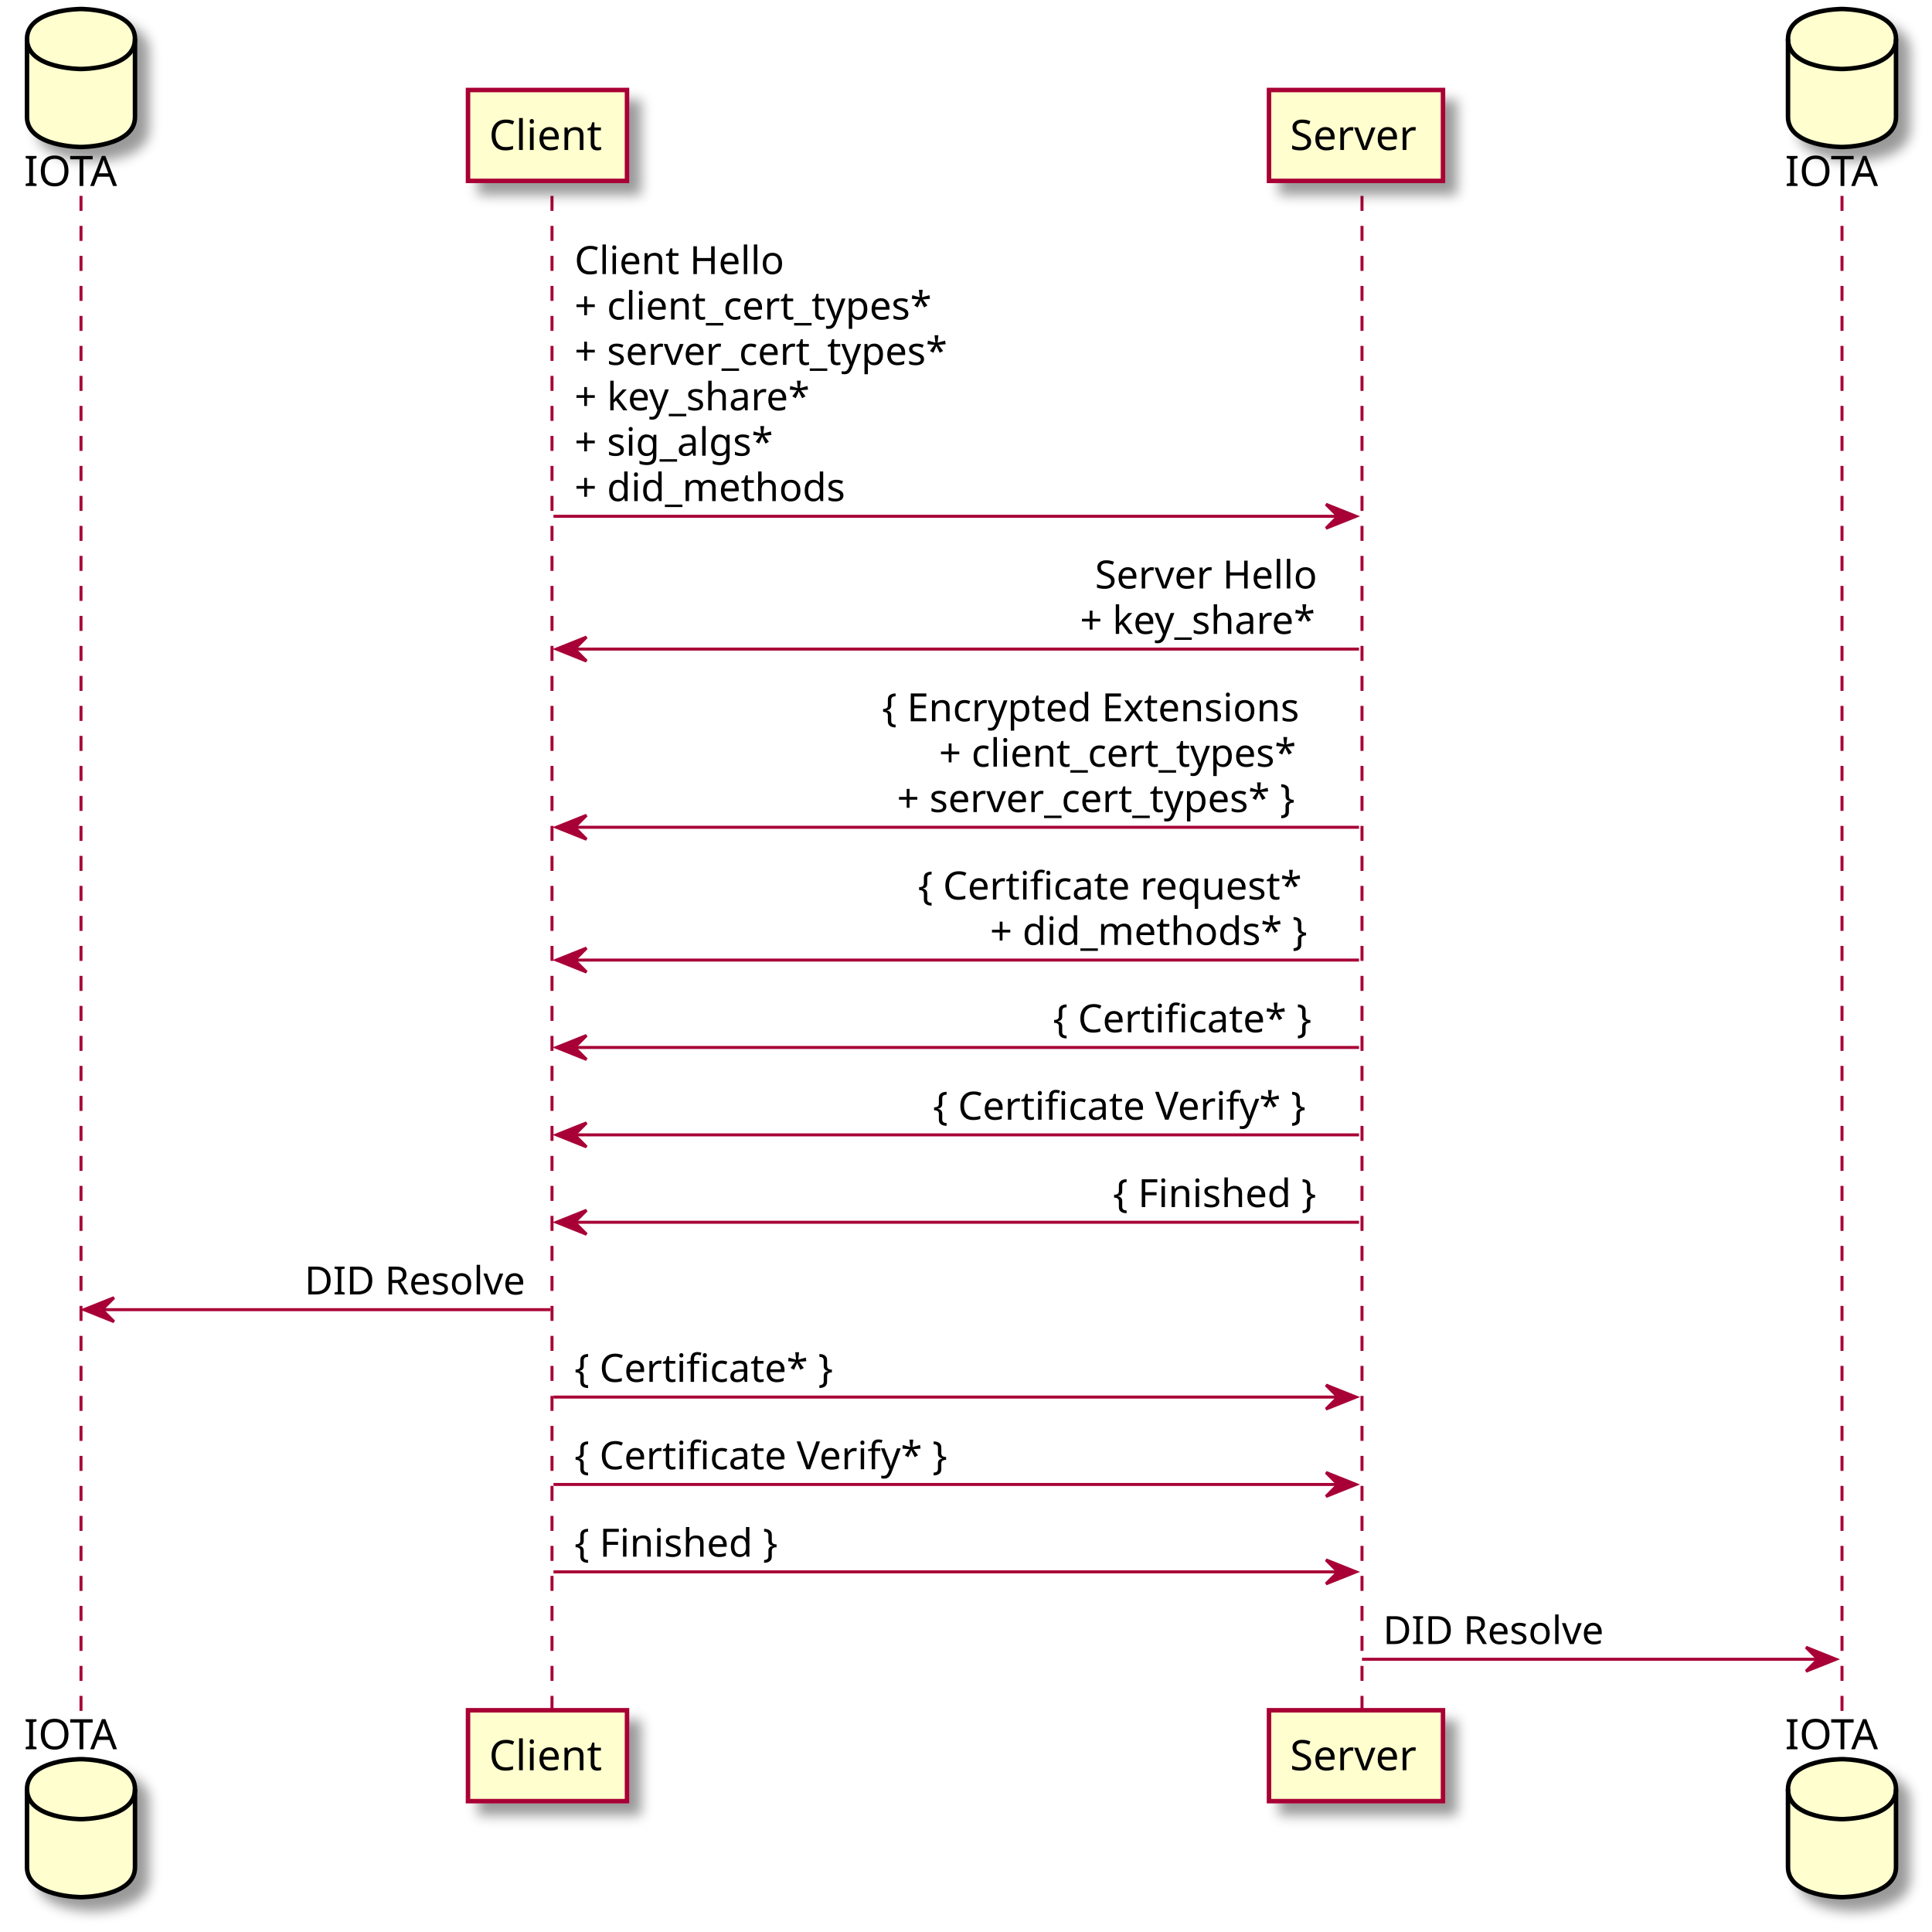
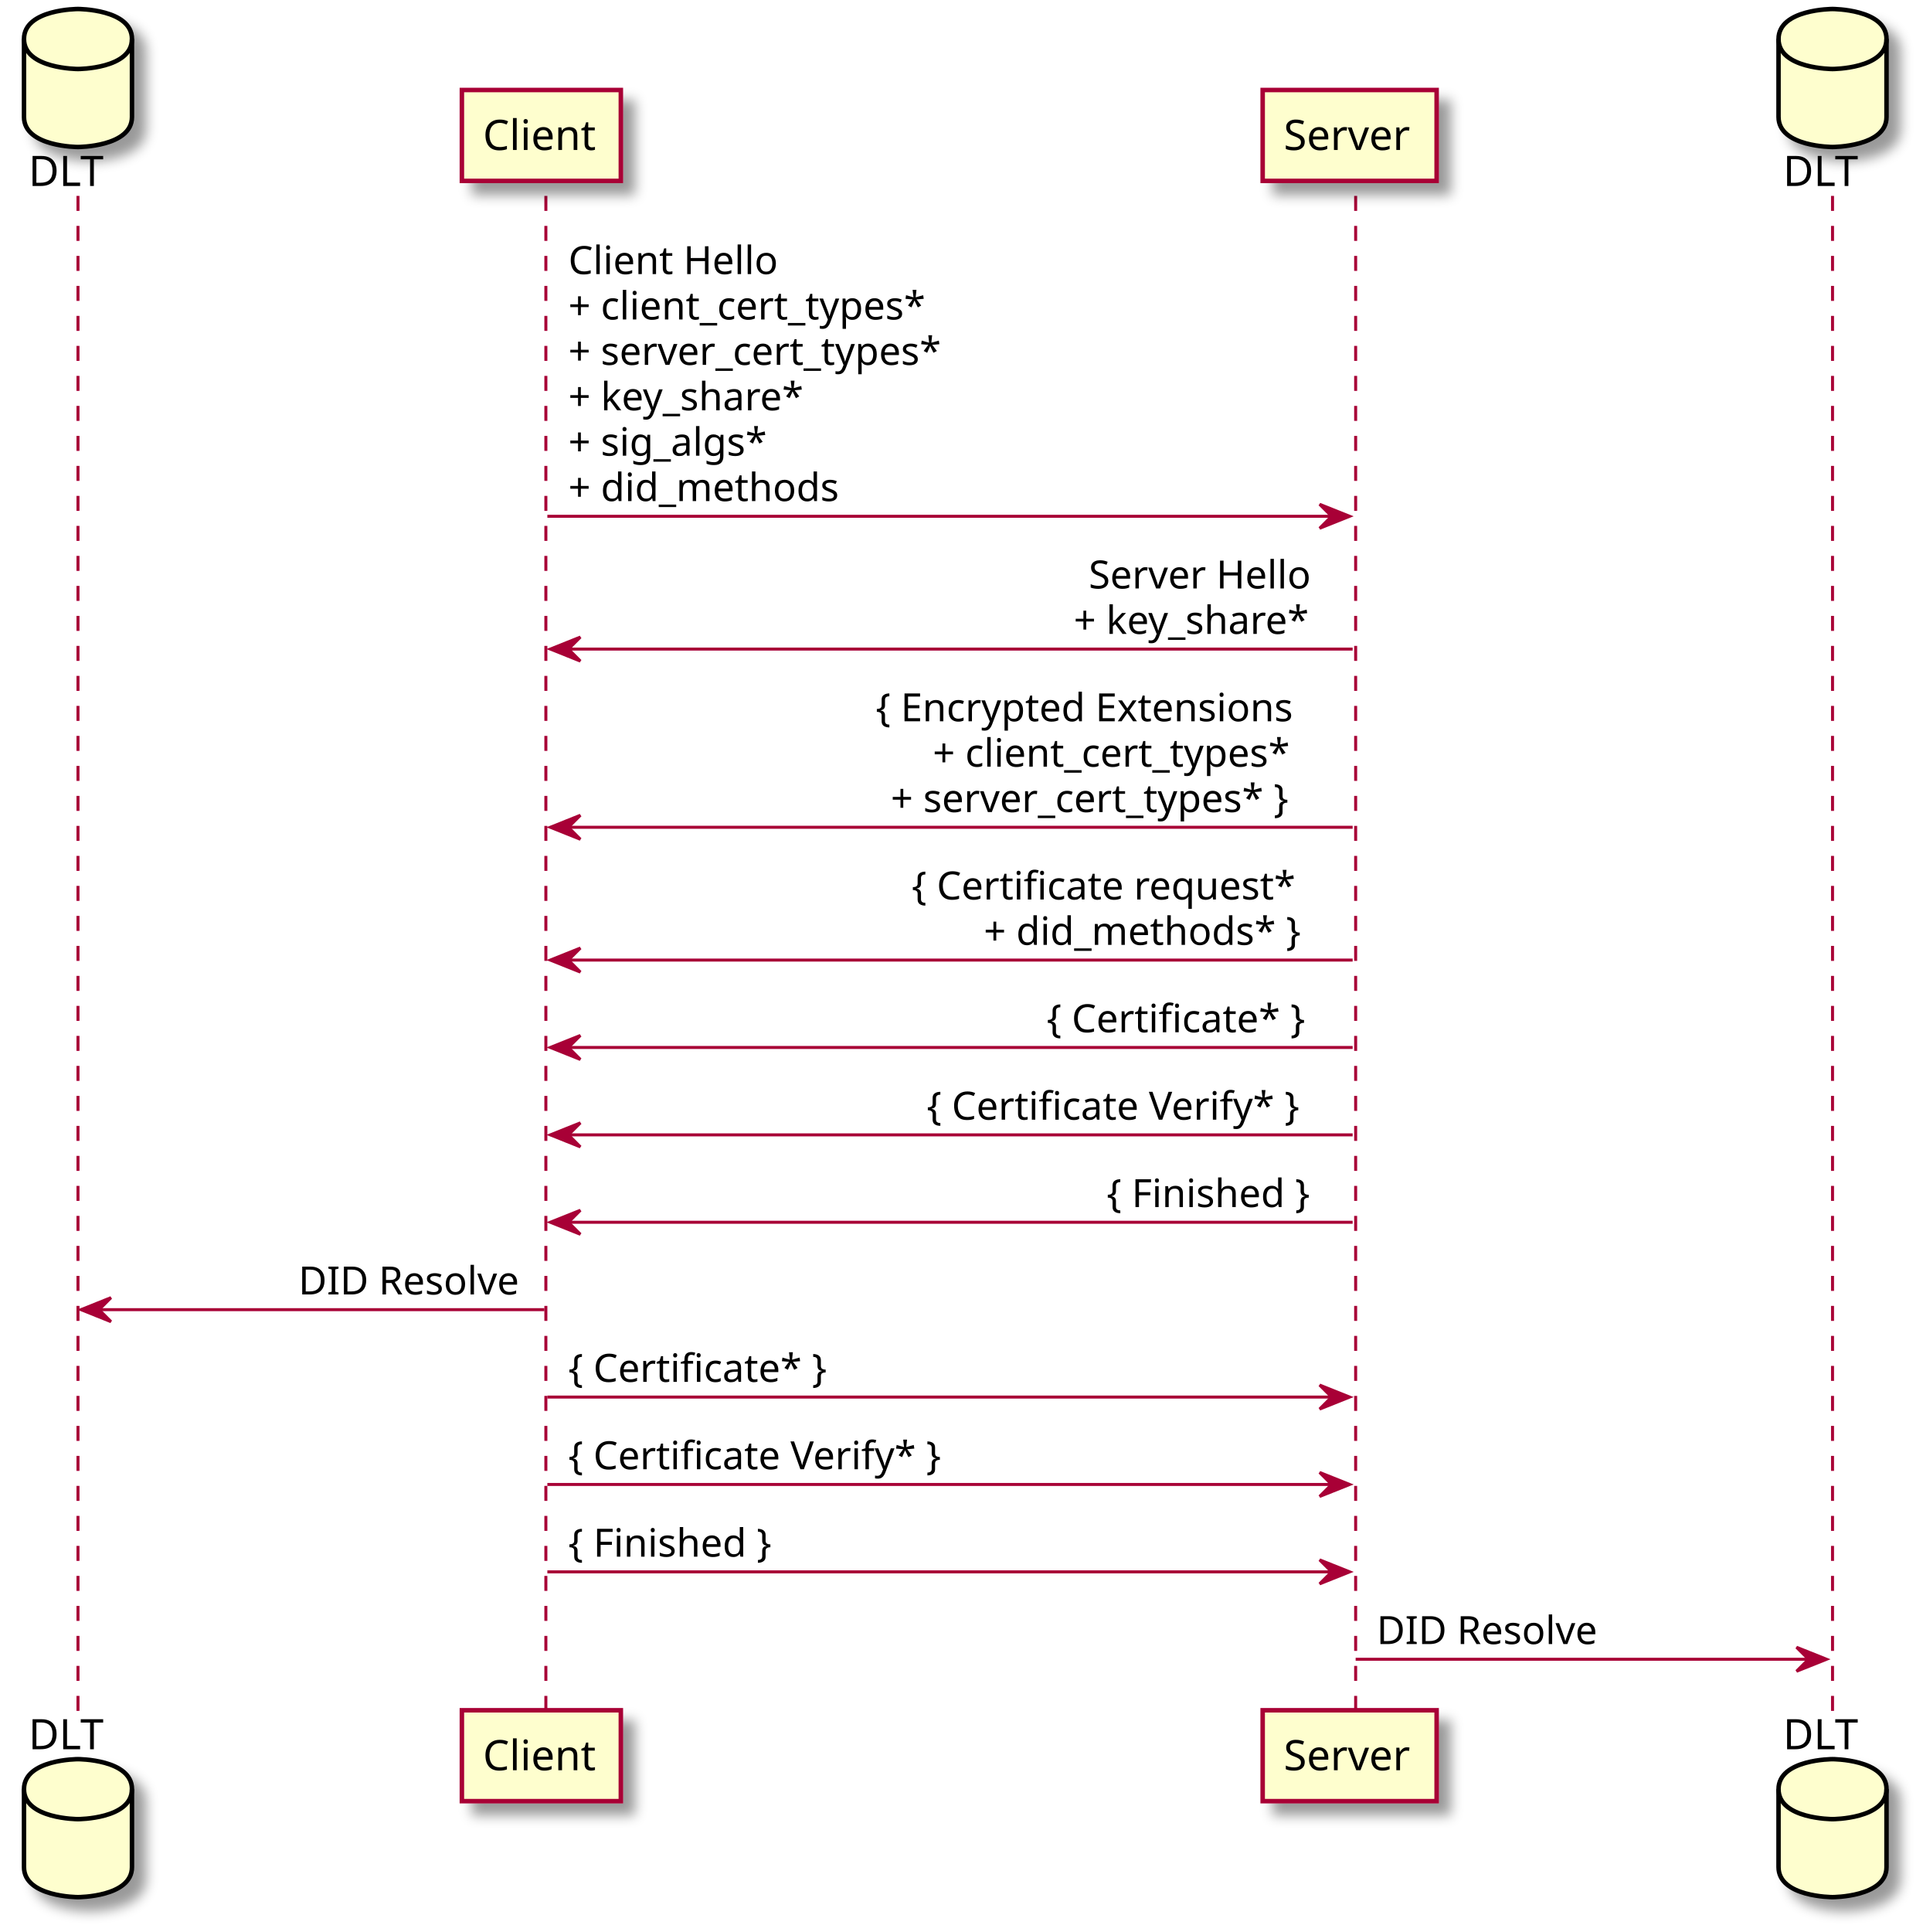
- <svg xmlns="http://www.w3.org/2000/svg" contentScriptType="application/ecmascript" contentStyleType="text/css" height="644px" preserveAspectRatio="none" style="width:644px;height:644px;" version="1.1" viewBox="0 0 644 644" width="644px" zoomAndPan="magnify">
+ <svg xmlns="http://www.w3.org/2000/svg" contentScriptType="application/ecmascript" contentStyleType="text/css" height="644px" preserveAspectRatio="none" style="width:641px;height:644px;" version="1.1" viewBox="0 0 641 644" width="641px" zoomAndPan="magnify">
  <defs>
-     <filter height="300%" id="fgw3fxyylxbuu" width="300%" x="-1" y="-1">
+     <filter height="300%" id="f1pwr6zc0iyx2y" width="300%" x="-1" y="-1">
      <feGaussianBlur result="blurOut" stdDeviation="2.0" />
      <feColorMatrix in="blurOut" result="blurOut2" type="matrix" values="0 0 0 0 0 0 0 0 0 0 0 0 0 0 0 0 0 0 .4 0" />
      <feOffset dx="4.0" dy="4.0" in="blurOut2" result="blurOut3" />
      <feBlend in="SourceGraphic" in2="blurOut3" mode="normal" />
    </filter>
  </defs>
  <g>
-     <line style="stroke: #A80036; stroke-width: 1.0; stroke-dasharray: 5.0,5.0;" x1="27" x2="27" y1="65.297" y2="571.086" />
-     <line style="stroke: #A80036; stroke-width: 1.0; stroke-dasharray: 5.0,5.0;" x1="184" x2="184" y1="65.297" y2="571.086" />
-     <line style="stroke: #A80036; stroke-width: 1.0; stroke-dasharray: 5.0,5.0;" x1="454" x2="454" y1="65.297" y2="571.086" />
-     <line style="stroke: #A80036; stroke-width: 1.0; stroke-dasharray: 5.0,5.0;" x1="614" x2="614" y1="65.297" y2="571.086" />
-     <text fill="#000000" font-family="sans-serif" font-size="14" lengthAdjust="spacingAndGlyphs" textLength="32" x="8" y="61.995">IOTA</text>
-     <path d="M9,13 C9,3 27,3 27,3 C27,3 45,3 45,13 L45,39 C45,49 27,49 27,49 C27,49 9,49 9,39 L9,13 " fill="#FEFECE" filter="url(#fgw3fxyylxbuu)" style="stroke: #000000; stroke-width: 1.5;" />
-     <path d="M9,13 C9,23 27,23 27,23 C27,23 45,23 45,13 " fill="none" style="stroke: #000000; stroke-width: 1.5;" />
-     <text fill="#000000" font-family="sans-serif" font-size="14" lengthAdjust="spacingAndGlyphs" textLength="32" x="8" y="583.081">IOTA</text>
-     <path d="M9,596.383 C9,586.383 27,586.383 27,586.383 C27,586.383 45,586.383 45,596.383 L45,622.383 C45,632.383 27,632.383 27,632.383 C27,632.383 9,632.383 9,622.383 L9,596.383 " fill="#FEFECE" filter="url(#fgw3fxyylxbuu)" style="stroke: #000000; stroke-width: 1.5;" />
-     <path d="M9,596.383 C9,606.383 27,606.383 27,606.383 C27,606.383 45,606.383 45,596.383 " fill="none" style="stroke: #000000; stroke-width: 1.5;" />
-     <rect fill="#FEFECE" filter="url(#fgw3fxyylxbuu)" height="30.297" style="stroke: #A80036; stroke-width: 1.5;" width="53" x="156" y="30" />
-     <text fill="#000000" font-family="sans-serif" font-size="14" lengthAdjust="spacingAndGlyphs" textLength="39" x="163" y="49.995">Client</text>
-     <rect fill="#FEFECE" filter="url(#fgw3fxyylxbuu)" height="30.297" style="stroke: #A80036; stroke-width: 1.5;" width="53" x="156" y="570.086" />
-     <text fill="#000000" font-family="sans-serif" font-size="14" lengthAdjust="spacingAndGlyphs" textLength="39" x="163" y="590.081">Client</text>
-     <rect fill="#FEFECE" filter="url(#fgw3fxyylxbuu)" height="30.297" style="stroke: #A80036; stroke-width: 1.5;" width="58" x="423" y="30" />
-     <text fill="#000000" font-family="sans-serif" font-size="14" lengthAdjust="spacingAndGlyphs" textLength="44" x="430" y="49.995">Server</text>
-     <rect fill="#FEFECE" filter="url(#fgw3fxyylxbuu)" height="30.297" style="stroke: #A80036; stroke-width: 1.5;" width="58" x="423" y="570.086" />
-     <text fill="#000000" font-family="sans-serif" font-size="14" lengthAdjust="spacingAndGlyphs" textLength="44" x="430" y="590.081">Server</text>
-     <text fill="#000000" font-family="sans-serif" font-size="14" lengthAdjust="spacingAndGlyphs" textLength="32" x="595" y="61.995">IOTA</text>
-     <path d="M596,13 C596,3 614,3 614,3 C614,3 632,3 632,13 L632,39 C632,49 614,49 614,49 C614,49 596,49 596,39 L596,13 " fill="#FEFECE" filter="url(#fgw3fxyylxbuu)" style="stroke: #000000; stroke-width: 1.5;" />
-     <path d="M596,13 C596,23 614,23 614,23 C614,23 632,23 632,13 " fill="none" style="stroke: #000000; stroke-width: 1.5;" />
-     <text fill="#000000" font-family="sans-serif" font-size="14" lengthAdjust="spacingAndGlyphs" textLength="32" x="595" y="583.081">IOTA</text>
-     <path d="M596,596.383 C596,586.383 614,586.383 614,586.383 C614,586.383 632,586.383 632,596.383 L632,622.383 C632,632.383 614,632.383 614,632.383 C614,632.383 596,632.383 596,622.383 L596,596.383 " fill="#FEFECE" filter="url(#fgw3fxyylxbuu)" style="stroke: #000000; stroke-width: 1.5;" />
-     <path d="M596,596.383 C596,606.383 614,606.383 614,606.383 C614,606.383 632,606.383 632,596.383 " fill="none" style="stroke: #000000; stroke-width: 1.5;" />
-     <polygon fill="#A80036" points="442,168.094,452,172.094,442,176.094,446,172.094" style="stroke: #A80036; stroke-width: 1.0;" />
-     <line style="stroke: #A80036; stroke-width: 1.0;" x1="184.5" x2="448" y1="172.094" y2="172.094" />
-     <text fill="#000000" font-family="sans-serif" font-size="13" lengthAdjust="spacingAndGlyphs" textLength="72" x="191.5" y="91.364">Client Hello</text>
-     <text fill="#000000" font-family="sans-serif" font-size="13" lengthAdjust="spacingAndGlyphs" textLength="130" x="191.5" y="106.497">+ client_cert_types*</text>
-     <text fill="#000000" font-family="sans-serif" font-size="13" lengthAdjust="spacingAndGlyphs" textLength="136" x="191.5" y="121.629">+ server_cert_types*</text>
-     <text fill="#000000" font-family="sans-serif" font-size="13" lengthAdjust="spacingAndGlyphs" textLength="87" x="191.5" y="136.762">+ key_share*</text>
-     <text fill="#000000" font-family="sans-serif" font-size="13" lengthAdjust="spacingAndGlyphs" textLength="73" x="191.5" y="151.895">+ sig_algs*</text>
-     <text fill="#000000" font-family="sans-serif" font-size="13" lengthAdjust="spacingAndGlyphs" textLength="98" x="191.5" y="167.028">+ did_methods</text>
-     <polygon fill="#A80036" points="195.5,212.359,185.5,216.359,195.5,220.359,191.5,216.359" style="stroke: #A80036; stroke-width: 1.0;" />
-     <line style="stroke: #A80036; stroke-width: 1.0;" x1="189.5" x2="453" y1="216.359" y2="216.359" />
-     <text fill="#000000" font-family="sans-serif" font-size="13" lengthAdjust="spacingAndGlyphs" textLength="78" x="365" y="196.161">Server Hello</text>
-     <text fill="#000000" font-family="sans-serif" font-size="13" lengthAdjust="spacingAndGlyphs" textLength="87" x="360" y="211.293">+ key_share*</text>
-     <polygon fill="#A80036" points="195.5,271.758,185.5,275.758,195.5,279.758,191.5,275.758" style="stroke: #A80036; stroke-width: 1.0;" />
-     <line style="stroke: #A80036; stroke-width: 1.0;" x1="189.5" x2="453" y1="275.758" y2="275.758" />
-     <text fill="#000000" font-family="sans-serif" font-size="13" lengthAdjust="spacingAndGlyphs" textLength="149" x="294" y="240.426">{ Encrypted Extensions</text>
-     <text fill="#000000" font-family="sans-serif" font-size="13" lengthAdjust="spacingAndGlyphs" textLength="130" x="313" y="255.559">+ client_cert_types*</text>
-     <text fill="#000000" font-family="sans-serif" font-size="13" lengthAdjust="spacingAndGlyphs" textLength="148" x="299" y="270.692">+ server_cert_types* }</text>
-     <polygon fill="#A80036" points="195.5,316.023,185.5,320.023,195.5,324.023,191.5,320.023" style="stroke: #A80036; stroke-width: 1.0;" />
-     <line style="stroke: #A80036; stroke-width: 1.0;" x1="189.5" x2="453" y1="320.023" y2="320.023" />
-     <text fill="#000000" font-family="sans-serif" font-size="13" lengthAdjust="spacingAndGlyphs" textLength="137" x="306" y="299.825">{ Certificate request*</text>
-     <text fill="#000000" font-family="sans-serif" font-size="13" lengthAdjust="spacingAndGlyphs" textLength="117" x="330" y="314.957">+ did_methods* }</text>
-     <polygon fill="#A80036" points="195.5,345.156,185.5,349.156,195.5,353.156,191.5,349.156" style="stroke: #A80036; stroke-width: 1.0;" />
-     <line style="stroke: #A80036; stroke-width: 1.0;" x1="189.5" x2="453" y1="349.156" y2="349.156" />
-     <text fill="#000000" font-family="sans-serif" font-size="13" lengthAdjust="spacingAndGlyphs" textLength="96" x="351" y="344.09">{ Certificate* }</text>
-     <polygon fill="#A80036" points="195.5,374.289,185.5,378.289,195.5,382.289,191.5,378.289" style="stroke: #A80036; stroke-width: 1.0;" />
-     <line style="stroke: #A80036; stroke-width: 1.0;" x1="189.5" x2="453" y1="378.289" y2="378.289" />
-     <text fill="#000000" font-family="sans-serif" font-size="13" lengthAdjust="spacingAndGlyphs" textLength="136" x="311" y="373.223">{ Certificate Verify* }</text>
-     <polygon fill="#A80036" points="195.5,403.422,185.5,407.422,195.5,411.422,191.5,407.422" style="stroke: #A80036; stroke-width: 1.0;" />
-     <line style="stroke: #A80036; stroke-width: 1.0;" x1="189.5" x2="453" y1="407.422" y2="407.422" />
-     <text fill="#000000" font-family="sans-serif" font-size="13" lengthAdjust="spacingAndGlyphs" textLength="76" x="371" y="402.356">{ Finished }</text>
-     <polygon fill="#A80036" points="38,432.555,28,436.555,38,440.555,34,436.555" style="stroke: #A80036; stroke-width: 1.0;" />
-     <line style="stroke: #A80036; stroke-width: 1.0;" x1="32" x2="183.5" y1="436.555" y2="436.555" />
-     <text fill="#000000" font-family="sans-serif" font-size="13" lengthAdjust="spacingAndGlyphs" textLength="76" x="101.5" y="431.489">DID Resolve</text>
-     <polygon fill="#A80036" points="442,461.688,452,465.688,442,469.688,446,465.688" style="stroke: #A80036; stroke-width: 1.0;" />
-     <line style="stroke: #A80036; stroke-width: 1.0;" x1="184.5" x2="448" y1="465.688" y2="465.688" />
-     <text fill="#000000" font-family="sans-serif" font-size="13" lengthAdjust="spacingAndGlyphs" textLength="96" x="191.5" y="460.622">{ Certificate* }</text>
-     <polygon fill="#A80036" points="442,490.82,452,494.82,442,498.82,446,494.82" style="stroke: #A80036; stroke-width: 1.0;" />
-     <line style="stroke: #A80036; stroke-width: 1.0;" x1="184.5" x2="448" y1="494.82" y2="494.82" />
-     <text fill="#000000" font-family="sans-serif" font-size="13" lengthAdjust="spacingAndGlyphs" textLength="136" x="191.5" y="489.754">{ Certificate Verify* }</text>
-     <polygon fill="#A80036" points="442,519.953,452,523.953,442,527.953,446,523.953" style="stroke: #A80036; stroke-width: 1.0;" />
-     <line style="stroke: #A80036; stroke-width: 1.0;" x1="184.5" x2="448" y1="523.953" y2="523.953" />
-     <text fill="#000000" font-family="sans-serif" font-size="13" lengthAdjust="spacingAndGlyphs" textLength="76" x="191.5" y="518.887">{ Finished }</text>
-     <polygon fill="#A80036" points="602,549.086,612,553.086,602,557.086,606,553.086" style="stroke: #A80036; stroke-width: 1.0;" />
-     <line style="stroke: #A80036; stroke-width: 1.0;" x1="454" x2="608" y1="553.086" y2="553.086" />
-     <text fill="#000000" font-family="sans-serif" font-size="13" lengthAdjust="spacingAndGlyphs" textLength="76" x="461" y="548.02">DID Resolve</text>
+     <line style="stroke: #A80036; stroke-width: 1.0; stroke-dasharray: 5.0,5.0;" x1="26" x2="26" y1="65.297" y2="571.086" />
+     <line style="stroke: #A80036; stroke-width: 1.0; stroke-dasharray: 5.0,5.0;" x1="182" x2="182" y1="65.297" y2="571.086" />
+     <line style="stroke: #A80036; stroke-width: 1.0; stroke-dasharray: 5.0,5.0;" x1="452" x2="452" y1="65.297" y2="571.086" />
+     <line style="stroke: #A80036; stroke-width: 1.0; stroke-dasharray: 5.0,5.0;" x1="611" x2="611" y1="65.297" y2="571.086" />
+     <text fill="#000000" font-family="sans-serif" font-size="14" lengthAdjust="spacingAndGlyphs" textLength="27" x="9.5" y="61.995">DLT</text>
+     <path d="M8,13 C8,3 26,3 26,3 C26,3 44,3 44,13 L44,39 C44,49 26,49 26,49 C26,49 8,49 8,39 L8,13 " fill="#FEFECE" filter="url(#f1pwr6zc0iyx2y)" style="stroke: #000000; stroke-width: 1.5;" />
+     <path d="M8,13 C8,23 26,23 26,23 C26,23 44,23 44,13 " fill="none" style="stroke: #000000; stroke-width: 1.5;" />
+     <text fill="#000000" font-family="sans-serif" font-size="14" lengthAdjust="spacingAndGlyphs" textLength="27" x="9.5" y="583.081">DLT</text>
+     <path d="M8,596.383 C8,586.383 26,586.383 26,586.383 C26,586.383 44,586.383 44,596.383 L44,622.383 C44,632.383 26,632.383 26,632.383 C26,632.383 8,632.383 8,622.383 L8,596.383 " fill="#FEFECE" filter="url(#f1pwr6zc0iyx2y)" style="stroke: #000000; stroke-width: 1.5;" />
+     <path d="M8,596.383 C8,606.383 26,606.383 26,606.383 C26,606.383 44,606.383 44,596.383 " fill="none" style="stroke: #000000; stroke-width: 1.5;" />
+     <rect fill="#FEFECE" filter="url(#f1pwr6zc0iyx2y)" height="30.297" style="stroke: #A80036; stroke-width: 1.5;" width="53" x="154" y="30" />
+     <text fill="#000000" font-family="sans-serif" font-size="14" lengthAdjust="spacingAndGlyphs" textLength="39" x="161" y="49.995">Client</text>
+     <rect fill="#FEFECE" filter="url(#f1pwr6zc0iyx2y)" height="30.297" style="stroke: #A80036; stroke-width: 1.5;" width="53" x="154" y="570.086" />
+     <text fill="#000000" font-family="sans-serif" font-size="14" lengthAdjust="spacingAndGlyphs" textLength="39" x="161" y="590.081">Client</text>
+     <rect fill="#FEFECE" filter="url(#f1pwr6zc0iyx2y)" height="30.297" style="stroke: #A80036; stroke-width: 1.5;" width="58" x="421" y="30" />
+     <text fill="#000000" font-family="sans-serif" font-size="14" lengthAdjust="spacingAndGlyphs" textLength="44" x="428" y="49.995">Server</text>
+     <rect fill="#FEFECE" filter="url(#f1pwr6zc0iyx2y)" height="30.297" style="stroke: #A80036; stroke-width: 1.5;" width="58" x="421" y="570.086" />
+     <text fill="#000000" font-family="sans-serif" font-size="14" lengthAdjust="spacingAndGlyphs" textLength="44" x="428" y="590.081">Server</text>
+     <text fill="#000000" font-family="sans-serif" font-size="14" lengthAdjust="spacingAndGlyphs" textLength="27" x="594.5" y="61.995">DLT</text>
+     <path d="M593,13 C593,3 611,3 611,3 C611,3 629,3 629,13 L629,39 C629,49 611,49 611,49 C611,49 593,49 593,39 L593,13 " fill="#FEFECE" filter="url(#f1pwr6zc0iyx2y)" style="stroke: #000000; stroke-width: 1.5;" />
+     <path d="M593,13 C593,23 611,23 611,23 C611,23 629,23 629,13 " fill="none" style="stroke: #000000; stroke-width: 1.5;" />
+     <text fill="#000000" font-family="sans-serif" font-size="14" lengthAdjust="spacingAndGlyphs" textLength="27" x="594.5" y="583.081">DLT</text>
+     <path d="M593,596.383 C593,586.383 611,586.383 611,586.383 C611,586.383 629,586.383 629,596.383 L629,622.383 C629,632.383 611,632.383 611,632.383 C611,632.383 593,632.383 593,622.383 L593,596.383 " fill="#FEFECE" filter="url(#f1pwr6zc0iyx2y)" style="stroke: #000000; stroke-width: 1.5;" />
+     <path d="M593,596.383 C593,606.383 611,606.383 611,606.383 C611,606.383 629,606.383 629,596.383 " fill="none" style="stroke: #000000; stroke-width: 1.5;" />
+     <polygon fill="#A80036" points="440,168.094,450,172.094,440,176.094,444,172.094" style="stroke: #A80036; stroke-width: 1.0;" />
+     <line style="stroke: #A80036; stroke-width: 1.0;" x1="182.5" x2="446" y1="172.094" y2="172.094" />
+     <text fill="#000000" font-family="sans-serif" font-size="13" lengthAdjust="spacingAndGlyphs" textLength="72" x="189.5" y="91.364">Client Hello</text>
+     <text fill="#000000" font-family="sans-serif" font-size="13" lengthAdjust="spacingAndGlyphs" textLength="130" x="189.5" y="106.497">+ client_cert_types*</text>
+     <text fill="#000000" font-family="sans-serif" font-size="13" lengthAdjust="spacingAndGlyphs" textLength="136" x="189.5" y="121.629">+ server_cert_types*</text>
+     <text fill="#000000" font-family="sans-serif" font-size="13" lengthAdjust="spacingAndGlyphs" textLength="87" x="189.5" y="136.762">+ key_share*</text>
+     <text fill="#000000" font-family="sans-serif" font-size="13" lengthAdjust="spacingAndGlyphs" textLength="73" x="189.5" y="151.895">+ sig_algs*</text>
+     <text fill="#000000" font-family="sans-serif" font-size="13" lengthAdjust="spacingAndGlyphs" textLength="98" x="189.5" y="167.028">+ did_methods</text>
+     <polygon fill="#A80036" points="193.5,212.359,183.5,216.359,193.5,220.359,189.5,216.359" style="stroke: #A80036; stroke-width: 1.0;" />
+     <line style="stroke: #A80036; stroke-width: 1.0;" x1="187.5" x2="451" y1="216.359" y2="216.359" />
+     <text fill="#000000" font-family="sans-serif" font-size="13" lengthAdjust="spacingAndGlyphs" textLength="78" x="363" y="196.161">Server Hello</text>
+     <text fill="#000000" font-family="sans-serif" font-size="13" lengthAdjust="spacingAndGlyphs" textLength="87" x="358" y="211.293">+ key_share*</text>
+     <polygon fill="#A80036" points="193.5,271.758,183.5,275.758,193.5,279.758,189.5,275.758" style="stroke: #A80036; stroke-width: 1.0;" />
+     <line style="stroke: #A80036; stroke-width: 1.0;" x1="187.5" x2="451" y1="275.758" y2="275.758" />
+     <text fill="#000000" font-family="sans-serif" font-size="13" lengthAdjust="spacingAndGlyphs" textLength="149" x="292" y="240.426">{ Encrypted Extensions</text>
+     <text fill="#000000" font-family="sans-serif" font-size="13" lengthAdjust="spacingAndGlyphs" textLength="130" x="311" y="255.559">+ client_cert_types*</text>
+     <text fill="#000000" font-family="sans-serif" font-size="13" lengthAdjust="spacingAndGlyphs" textLength="148" x="297" y="270.692">+ server_cert_types* }</text>
+     <polygon fill="#A80036" points="193.5,316.023,183.5,320.023,193.5,324.023,189.5,320.023" style="stroke: #A80036; stroke-width: 1.0;" />
+     <line style="stroke: #A80036; stroke-width: 1.0;" x1="187.5" x2="451" y1="320.023" y2="320.023" />
+     <text fill="#000000" font-family="sans-serif" font-size="13" lengthAdjust="spacingAndGlyphs" textLength="137" x="304" y="299.825">{ Certificate request*</text>
+     <text fill="#000000" font-family="sans-serif" font-size="13" lengthAdjust="spacingAndGlyphs" textLength="117" x="328" y="314.957">+ did_methods* }</text>
+     <polygon fill="#A80036" points="193.5,345.156,183.5,349.156,193.5,353.156,189.5,349.156" style="stroke: #A80036; stroke-width: 1.0;" />
+     <line style="stroke: #A80036; stroke-width: 1.0;" x1="187.5" x2="451" y1="349.156" y2="349.156" />
+     <text fill="#000000" font-family="sans-serif" font-size="13" lengthAdjust="spacingAndGlyphs" textLength="96" x="349" y="344.09">{ Certificate* }</text>
+     <polygon fill="#A80036" points="193.5,374.289,183.5,378.289,193.5,382.289,189.5,378.289" style="stroke: #A80036; stroke-width: 1.0;" />
+     <line style="stroke: #A80036; stroke-width: 1.0;" x1="187.5" x2="451" y1="378.289" y2="378.289" />
+     <text fill="#000000" font-family="sans-serif" font-size="13" lengthAdjust="spacingAndGlyphs" textLength="136" x="309" y="373.223">{ Certificate Verify* }</text>
+     <polygon fill="#A80036" points="193.5,403.422,183.5,407.422,193.5,411.422,189.5,407.422" style="stroke: #A80036; stroke-width: 1.0;" />
+     <line style="stroke: #A80036; stroke-width: 1.0;" x1="187.5" x2="451" y1="407.422" y2="407.422" />
+     <text fill="#000000" font-family="sans-serif" font-size="13" lengthAdjust="spacingAndGlyphs" textLength="76" x="369" y="402.356">{ Finished }</text>
+     <polygon fill="#A80036" points="37,432.555,27,436.555,37,440.555,33,436.555" style="stroke: #A80036; stroke-width: 1.0;" />
+     <line style="stroke: #A80036; stroke-width: 1.0;" x1="31" x2="181.5" y1="436.555" y2="436.555" />
+     <text fill="#000000" font-family="sans-serif" font-size="13" lengthAdjust="spacingAndGlyphs" textLength="76" x="99.5" y="431.489">DID Resolve</text>
+     <polygon fill="#A80036" points="440,461.688,450,465.688,440,469.688,444,465.688" style="stroke: #A80036; stroke-width: 1.0;" />
+     <line style="stroke: #A80036; stroke-width: 1.0;" x1="182.5" x2="446" y1="465.688" y2="465.688" />
+     <text fill="#000000" font-family="sans-serif" font-size="13" lengthAdjust="spacingAndGlyphs" textLength="96" x="189.5" y="460.622">{ Certificate* }</text>
+     <polygon fill="#A80036" points="440,490.82,450,494.82,440,498.82,444,494.82" style="stroke: #A80036; stroke-width: 1.0;" />
+     <line style="stroke: #A80036; stroke-width: 1.0;" x1="182.5" x2="446" y1="494.82" y2="494.82" />
+     <text fill="#000000" font-family="sans-serif" font-size="13" lengthAdjust="spacingAndGlyphs" textLength="136" x="189.5" y="489.754">{ Certificate Verify* }</text>
+     <polygon fill="#A80036" points="440,519.953,450,523.953,440,527.953,444,523.953" style="stroke: #A80036; stroke-width: 1.0;" />
+     <line style="stroke: #A80036; stroke-width: 1.0;" x1="182.5" x2="446" y1="523.953" y2="523.953" />
+     <text fill="#000000" font-family="sans-serif" font-size="13" lengthAdjust="spacingAndGlyphs" textLength="76" x="189.5" y="518.887">{ Finished }</text>
+     <polygon fill="#A80036" points="599,549.086,609,553.086,599,557.086,603,553.086" style="stroke: #A80036; stroke-width: 1.0;" />
+     <line style="stroke: #A80036; stroke-width: 1.0;" x1="452" x2="605" y1="553.086" y2="553.086" />
+     <text fill="#000000" font-family="sans-serif" font-size="13" lengthAdjust="spacingAndGlyphs" textLength="76" x="459" y="548.02">DID Resolve</text>
  </g>
</svg>
